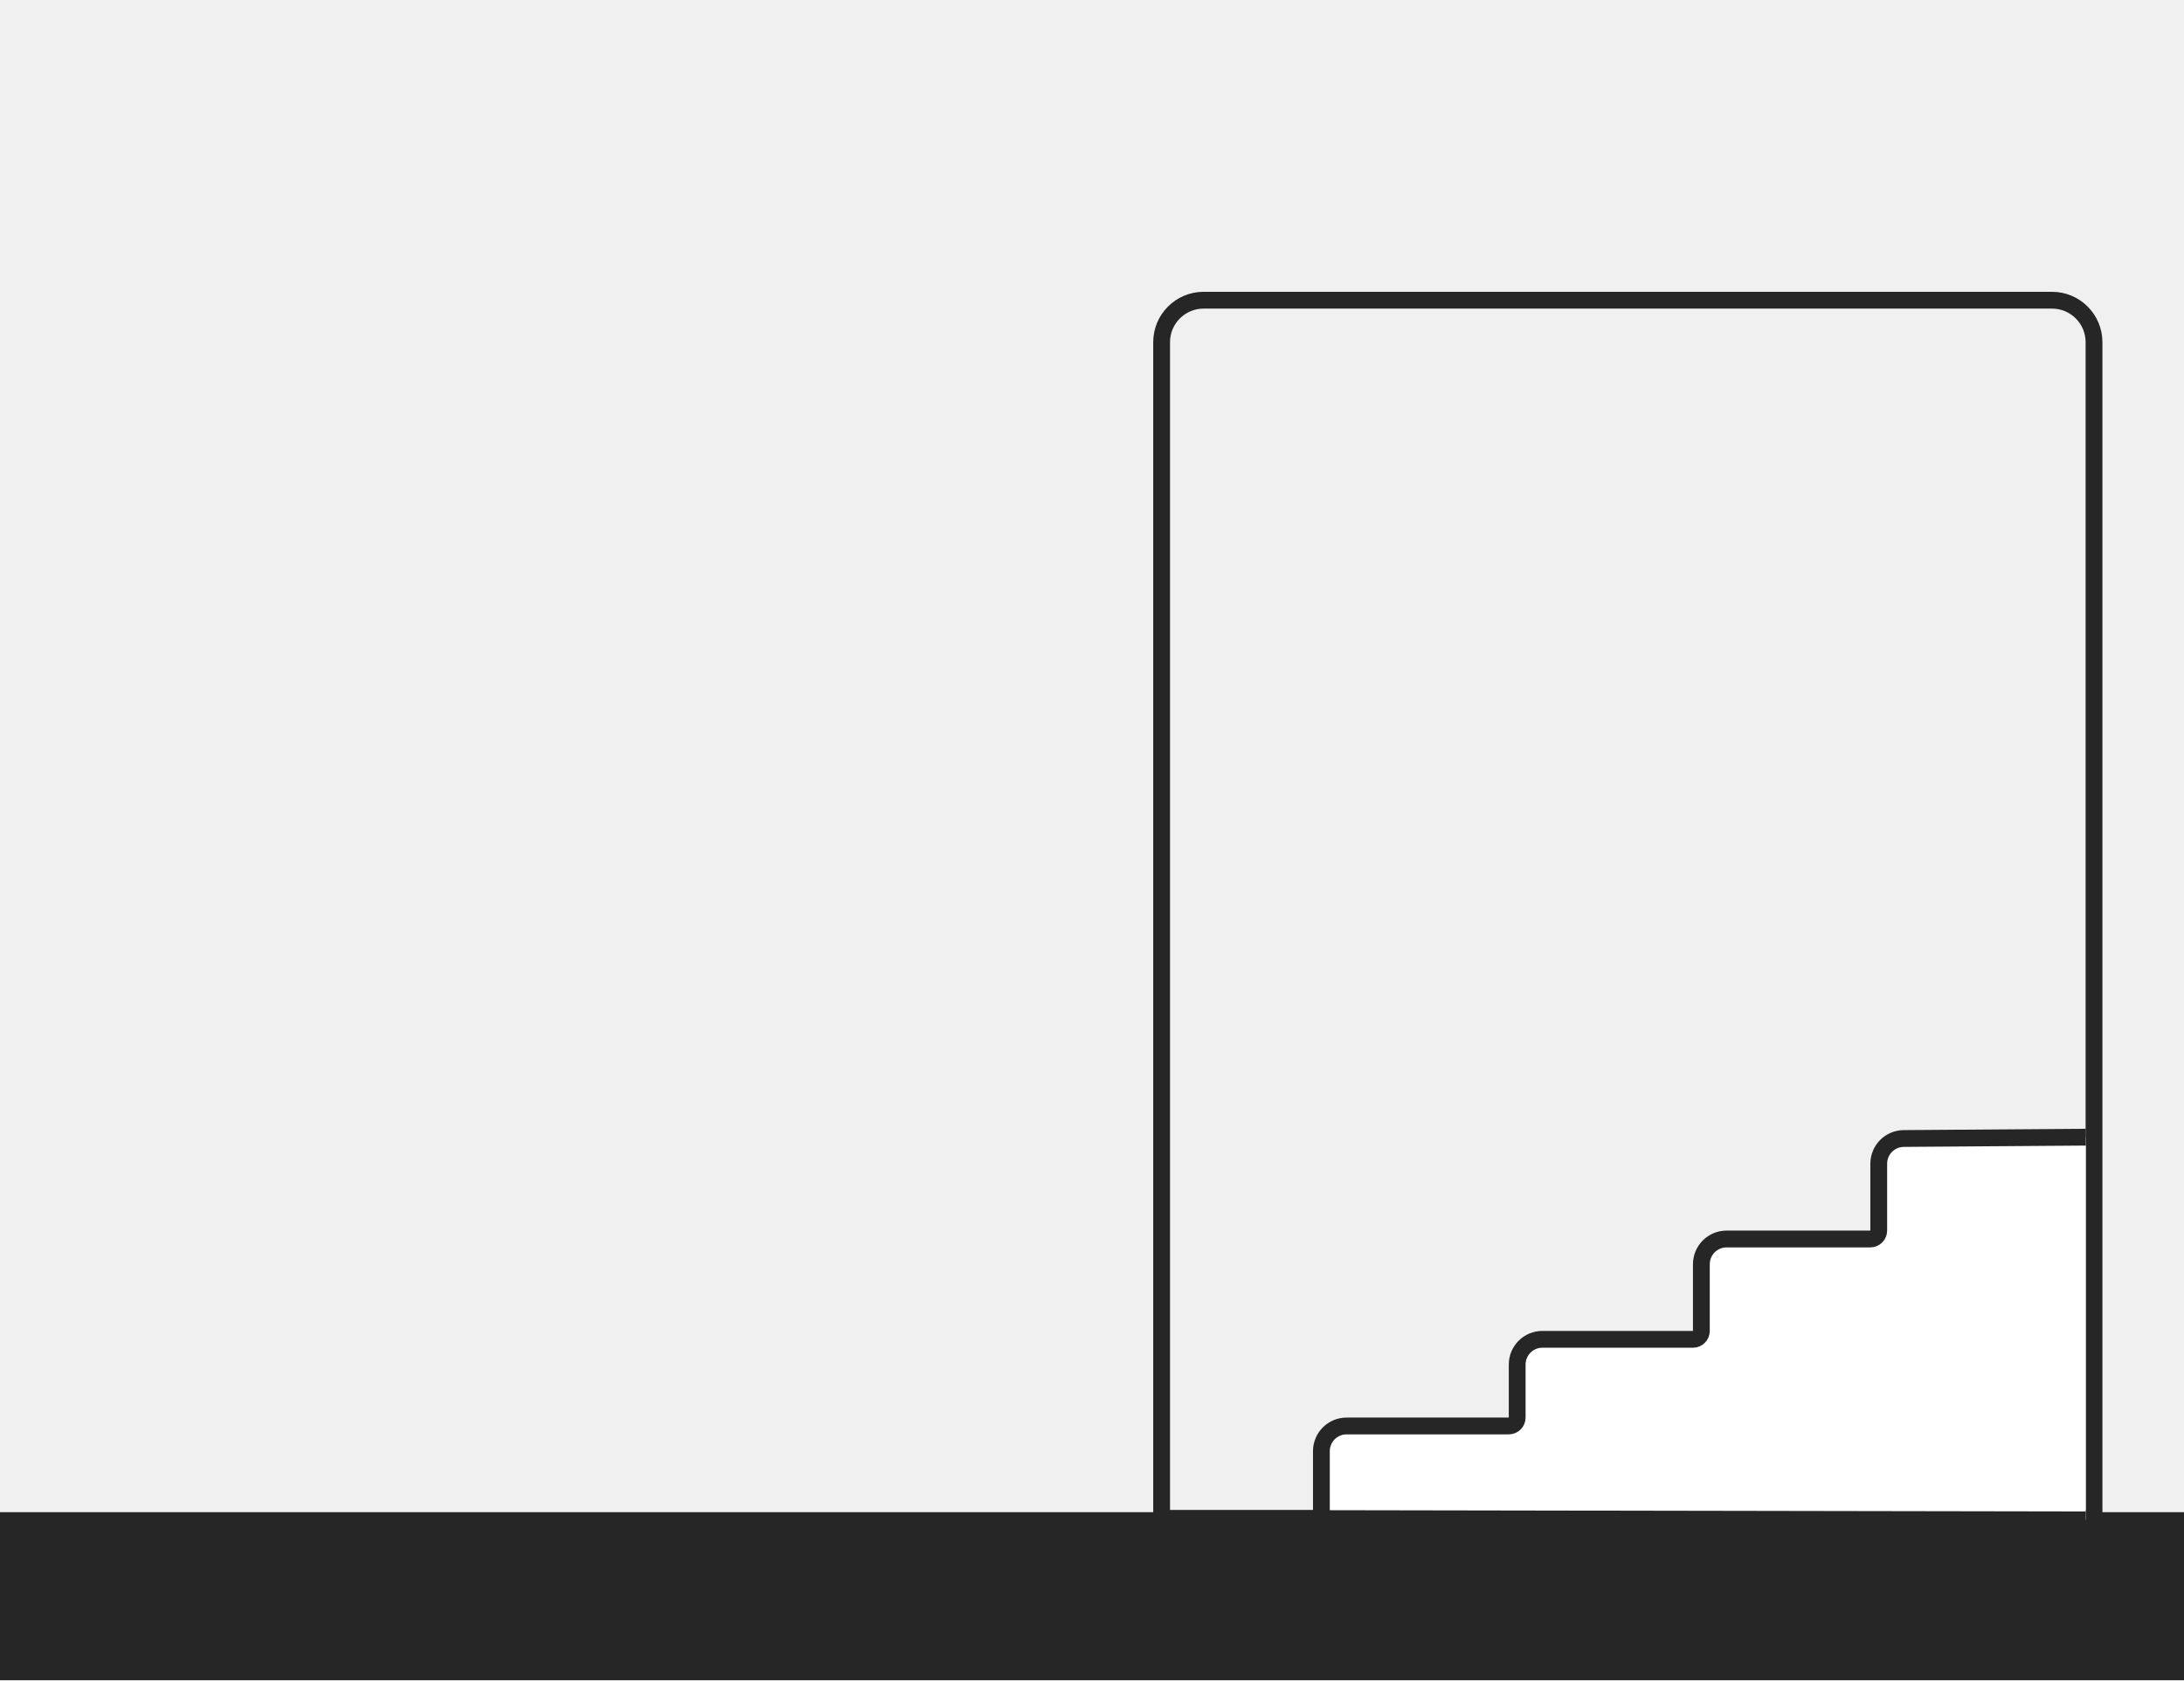
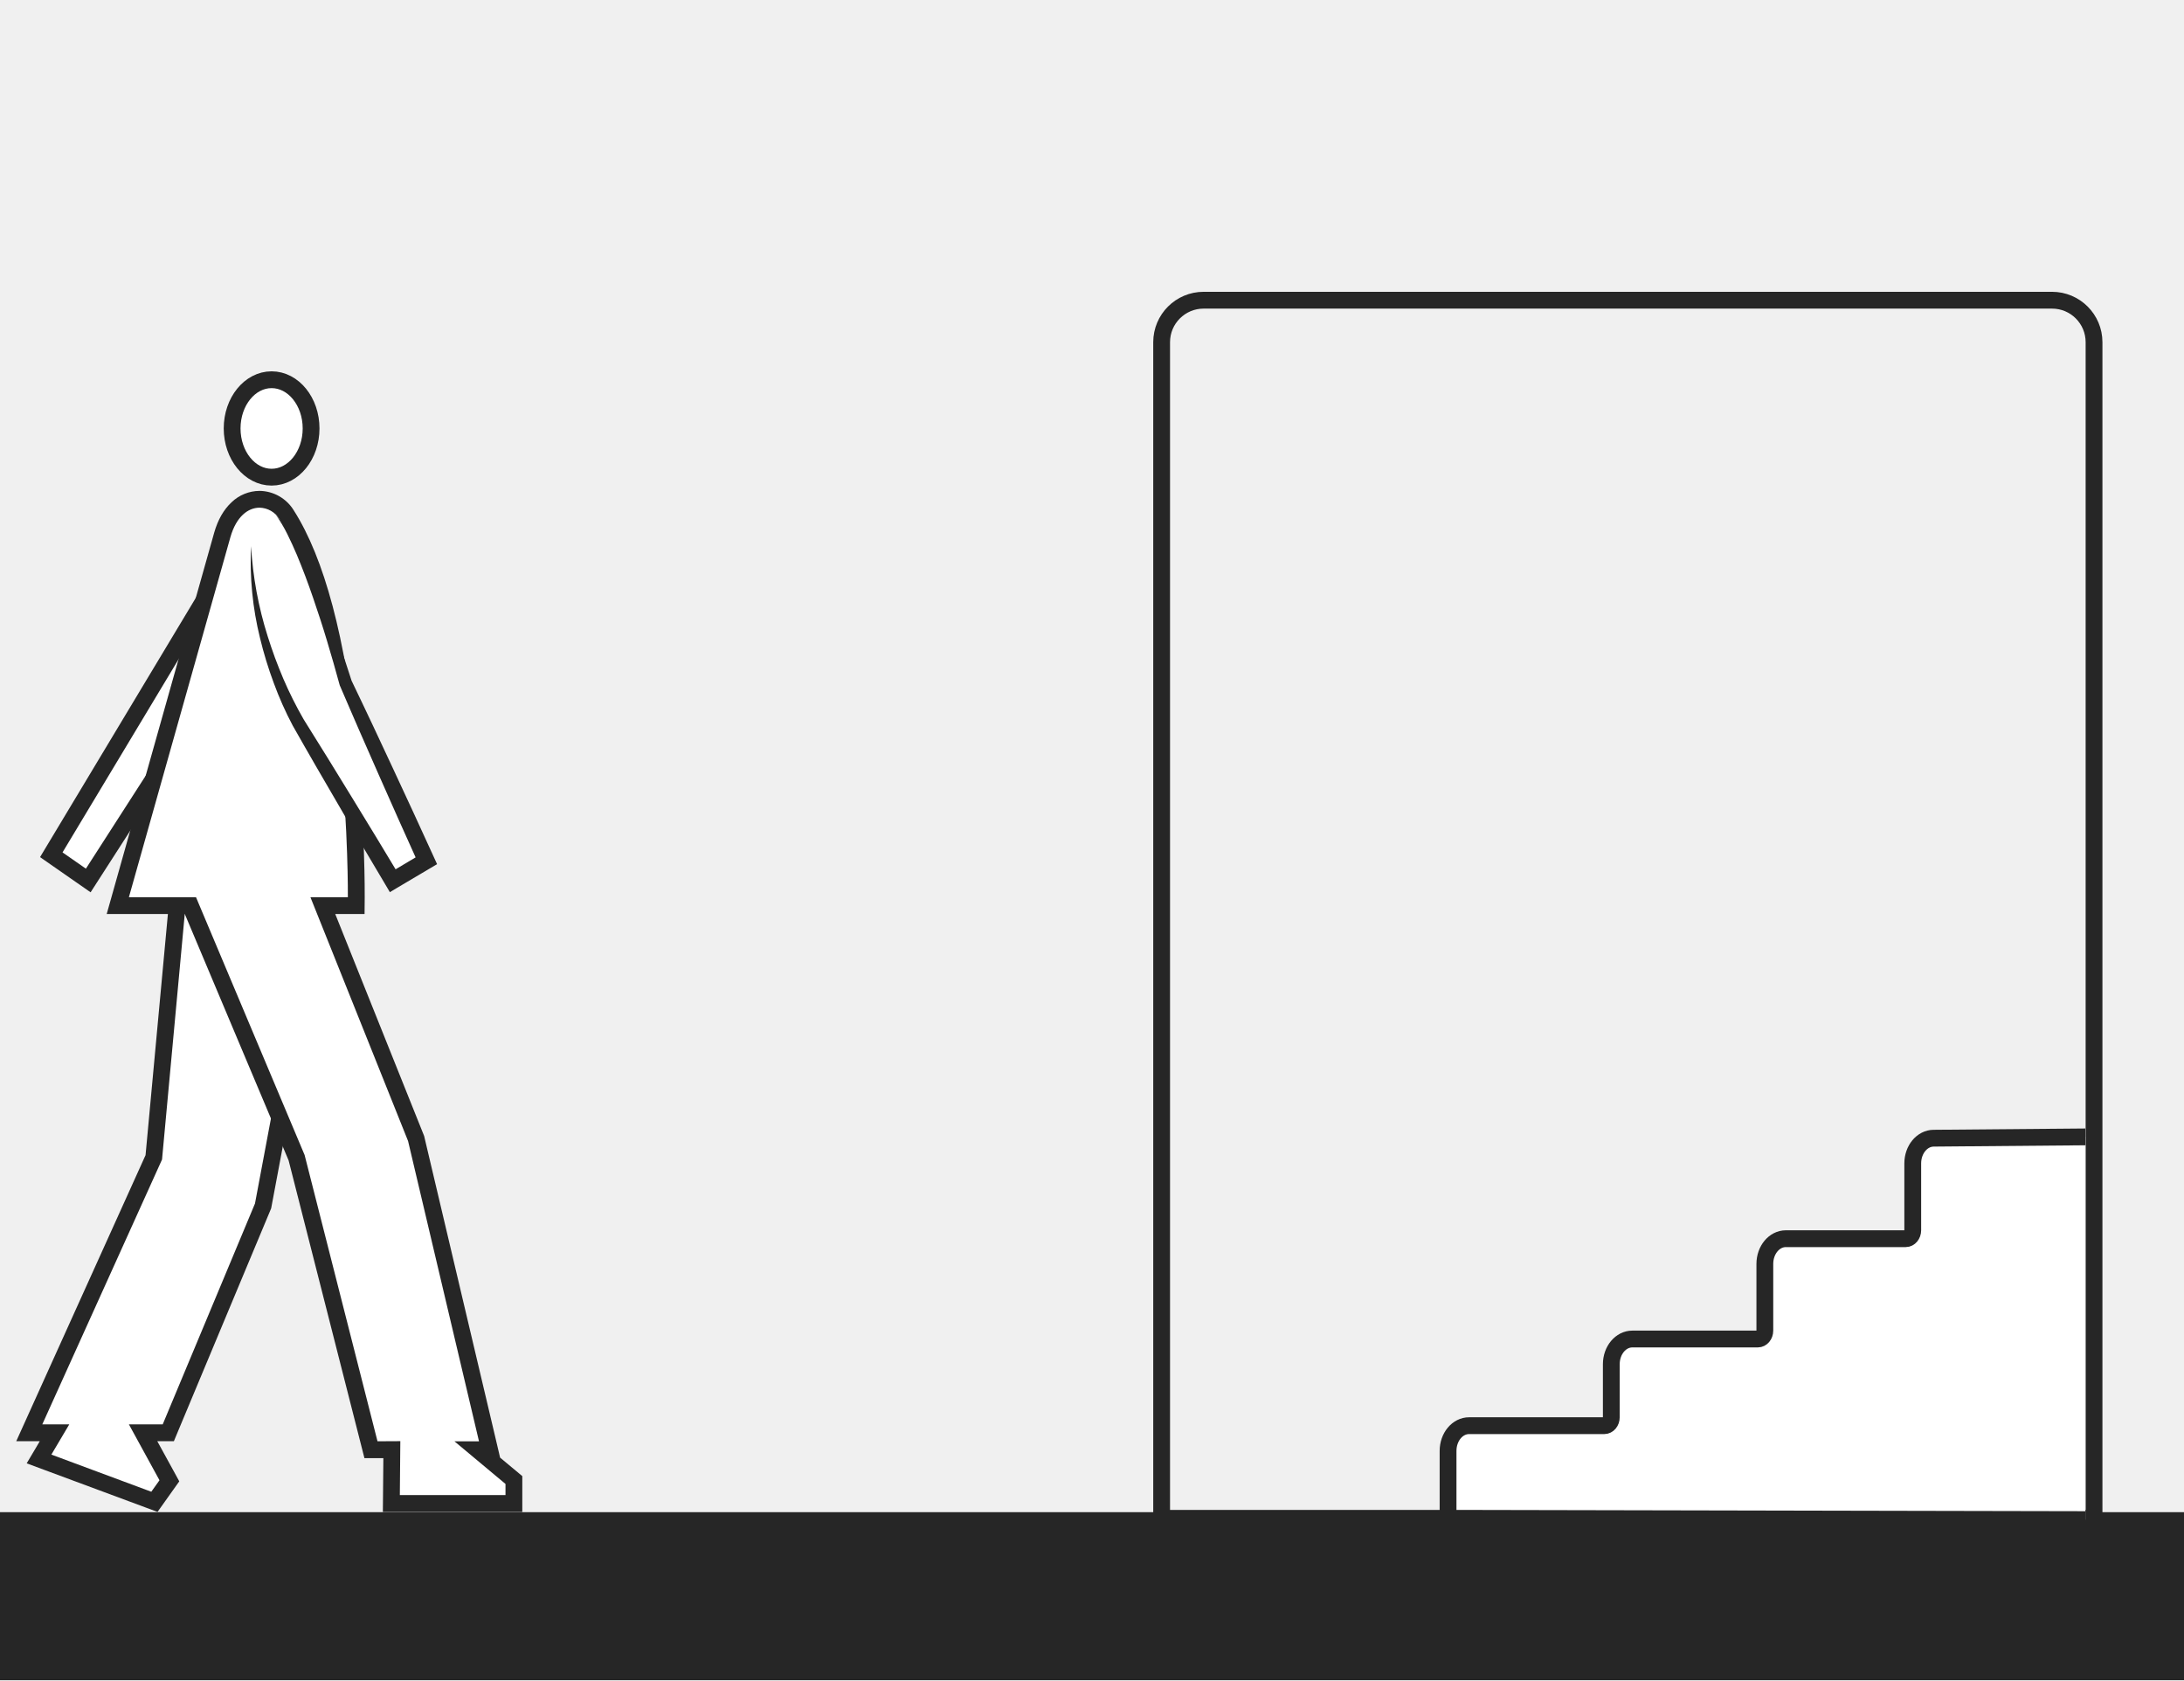
<svg xmlns="http://www.w3.org/2000/svg" id="Capa_1" data-name="Capa 1" viewBox="0 0 1300 1000">
  <defs>
-     <style>.cls-1{fill:none;}.cls-1,.cls-3{stroke:#262626;stroke-miterlimit:10;stroke-width:10px;}.cls-2{fill:#262626;}.cls-3{fill:#fff;}</style>
+     <style>.cls-1{fill:none;}.cls-1,.cls-3{stroke:#262626;stroke-miterlimit:10;stroke-width:10px;}.cls-2{fill:#262626;}.cls-3,.cls-4{fill:#fff;}</style>
  </defs>
-   <path id="_Rectángulo_" data-name="&lt;Rectángulo&gt;" class="cls-1" d="M691.44,178.67h555a0,0,0,0,1,0,0v700a25,25,0,0,1-25,25h-505a25,25,0,0,1-25-25v-700A0,0,0,0,1,691.44,178.67Z" transform="translate(1937.88 1082.34) rotate(180)" />
-   <rect id="_Rectángulo_2" data-name="&lt;Rectángulo&gt;" class="cls-2" y="900" width="1300" height="100" />
-   <path id="_Trazado_" data-name="&lt;Trazado&gt;" class="cls-3" d="M1241.54,676.81l-108.35.79a15,15,0,0,0-14.89,15v39.81a5,5,0,0,1-5,5h-85.58a15,15,0,0,0-15,15v39.71a5,5,0,0,1-5,5H918.09a15,15,0,0,0-15,15v31.57a5,5,0,0,1-5,5H801.54a15,15,0,0,0-15,15v40.12l455,.78" />
+   <path class="cls-1" d="M691.44,178.67h555a0,0,0,0,1,0,0v700a25,25,0,0,1-25,25h-505a25,25,0,0,1-25-25v-700a0,0,0,0,1,0,0Z" transform="translate(1937.89 1082.34) rotate(180)" />
+   <rect class="cls-2" y="900" width="1300" height="100" />
+   <path class="cls-3" d="M1241.29,676.64l-90.34.78c-6.87.06-12.41,6.76-12.41,15v39.81c0,2.77-1.87,5-4.17,5H1063c-6.91,0-12.5,6.72-12.5,15v39.71c0,2.76-1.87,5-4.17,5H971.62c-6.91,0-12.51,6.72-12.51,15v31.58c0,2.76-1.86,5-4.17,5H874.45c-6.91,0-12.51,6.72-12.51,15v40.12l379.35.78" />
+   <path class="cls-3" d="M138.17,255c0,16,10.53,29,23.5,29s23.5-13,23.5-29-10.52-29-23.5-29S138.17,239,138.17,255Z" />
+   <polygon class="cls-4" points="23.22 868.33 32.47 852.74 17.43 852.74 91.54 688.81 106.56 526.6 190.68 536.23 156.58 717.73 100.18 852.74 85.16 852.74 100.82 881.3 91.92 893.83 23.22 868.33" />
+   <path class="cls-2" d="M111.07,532.15l73.71,8.44-33,175.7L96.85,847.74H76.72L94.93,881l-4.87,6.84L30.58,865.73l10.66-18H25.18L96.45,690.11l14.62-158m-9-11.1-.94,10.17L86.64,687.51,16.07,843.62,9.68,857.74h14L22,860.63l-6.11,10.3L27.1,875.1l59.49,22.08,7.18,2.67,4.44-6.25,4.87-6.85,3.63-5.1-3-5.5L93.61,857.74h9.9l2.56-6.15L161,720.15l.41-1,.19-1,33-175.71,2-10.56-10.67-1.22-73.71-8.44-10.16-1.16Z" />
+   <polygon class="cls-4" points="30.53 508.71 151.74 306.97 170.5 340.63 52.53 524.02 30.53 508.71" />
+   <path class="cls-2" d="M151.58,317l13.09,23.49L51.13,517l-13.91-9.68L151.58,317M151.9,297,143,311.8,28.65,502.13l-4.81,8,7.67,5.34,13.91,9.68,8.51,5.92,5.61-8.72L173.08,345.85l3.25-5-2.92-5.24-13.1-23.49L151.9,297Z" />
+   <path class="cls-4" d="M233,894.82l.3-32.06-12.43.07L176.57,689,113.35,539H70.12l62.21-220.64c5.6-19.67,18.34-21.2,22.12-21.2a19.24,19.24,0,0,1,16.12,9.2c17.86,28,30.27,74.85,36.88,139.35,4.89,47.72,4.61,87.93,4.61,88.33l-.05,5H192.17L247.68,677.6l43.76,185.24H284.3l21.59,18v13.94Z" />
+   <path class="cls-2" d="M154.45,302.15A14.27,14.27,0,0,1,166.36,309c42,65.85,40.7,225,40.7,225H184.78L242.9,679.11l42.22,178.73h-14.6l30.37,25.36v6.61H238l.29-32.08-13.59.07L181.32,687.44,116.67,534H76.72l60.42-214.28c3.54-12.45,10.67-17.56,17.31-17.56m0-10a24.22,24.22,0,0,0-16.62,6.78c-4.66,4.33-8.13,10.4-10.31,18L67.1,531.27,63.51,544H110l61.79,146.65L215,860.28l1.93,7.57,7.81,0,3.45,0-.2,21.94-.1,10.09h83V878.54l-3.59-3-9.62-8-2.82-12L252.63,676.81l-.17-.72-.28-.7L199.55,544H217l.09-9.92c0-1.65.28-40.88-4.64-88.88-6.69-65.28-19.35-112.9-37.64-141.53a24.2,24.2,0,0,0-20.33-11.51Z" />
+   <path class="cls-4" d="M149.44,325.09c-.15,58.18,28.85,106.21,28.85,106.21l55.52,92.87,19.95-11.85-48-105.72S184.11,330.32,164,306.14" />
+   <path class="cls-2" d="M149.44,325.09a219.42,219.42,0,0,0,9.87,53.54c1.38,4.31,2.8,8.61,4.37,12.85s3.26,8.43,5,12.57a232.57,232.57,0,0,0,12.07,24.1l14.45,23.21,14.36,23.37q7.19,11.68,14.3,23.41l14.17,23.48-6.8-1.72L251.22,508l-2,6.35-11.91-26.47q-5.94-13.25-11.77-26.53L213.87,434.8C210,426,206.2,417,202.35,408.15l-.13-.31-.06-.21c-2.33-8.7-4.91-17.44-7.49-26.13s-5.44-17.31-8.37-25.89-6.13-17.08-9.63-25.44C174.9,326,173,321.86,171,317.82a85.54,85.54,0,0,0-7-11.68c6.16,6.78,10.77,14.84,15.07,22.91,2.15,4,4.15,8.17,6.06,12.33s3.76,8.35,5.55,12.57,3.48,8.46,5.13,12.73,3.26,8.55,4.82,12.85c3.15,8.61,6,17.25,8.79,26.05l-.19-.53c4.15,8.74,8.39,17.44,12.48,26.21L234,457.54q6.18,13.14,12.22,26.33l12.09,26.39,1.86,4.06-3.85,2.28-20,11.84L232.07,531l-2.52-4.27-14-23.59q-7-11.81-13.85-23.67l-13.79-23.71c-2.31-3.94-4.56-7.93-6.83-11.89l-6.83-12a201.16,201.16,0,0,1-11.34-25.48,233,233,0,0,1-8.11-26.52A189.41,189.41,0,0,1,149.44,325.09Z" />
</svg>
